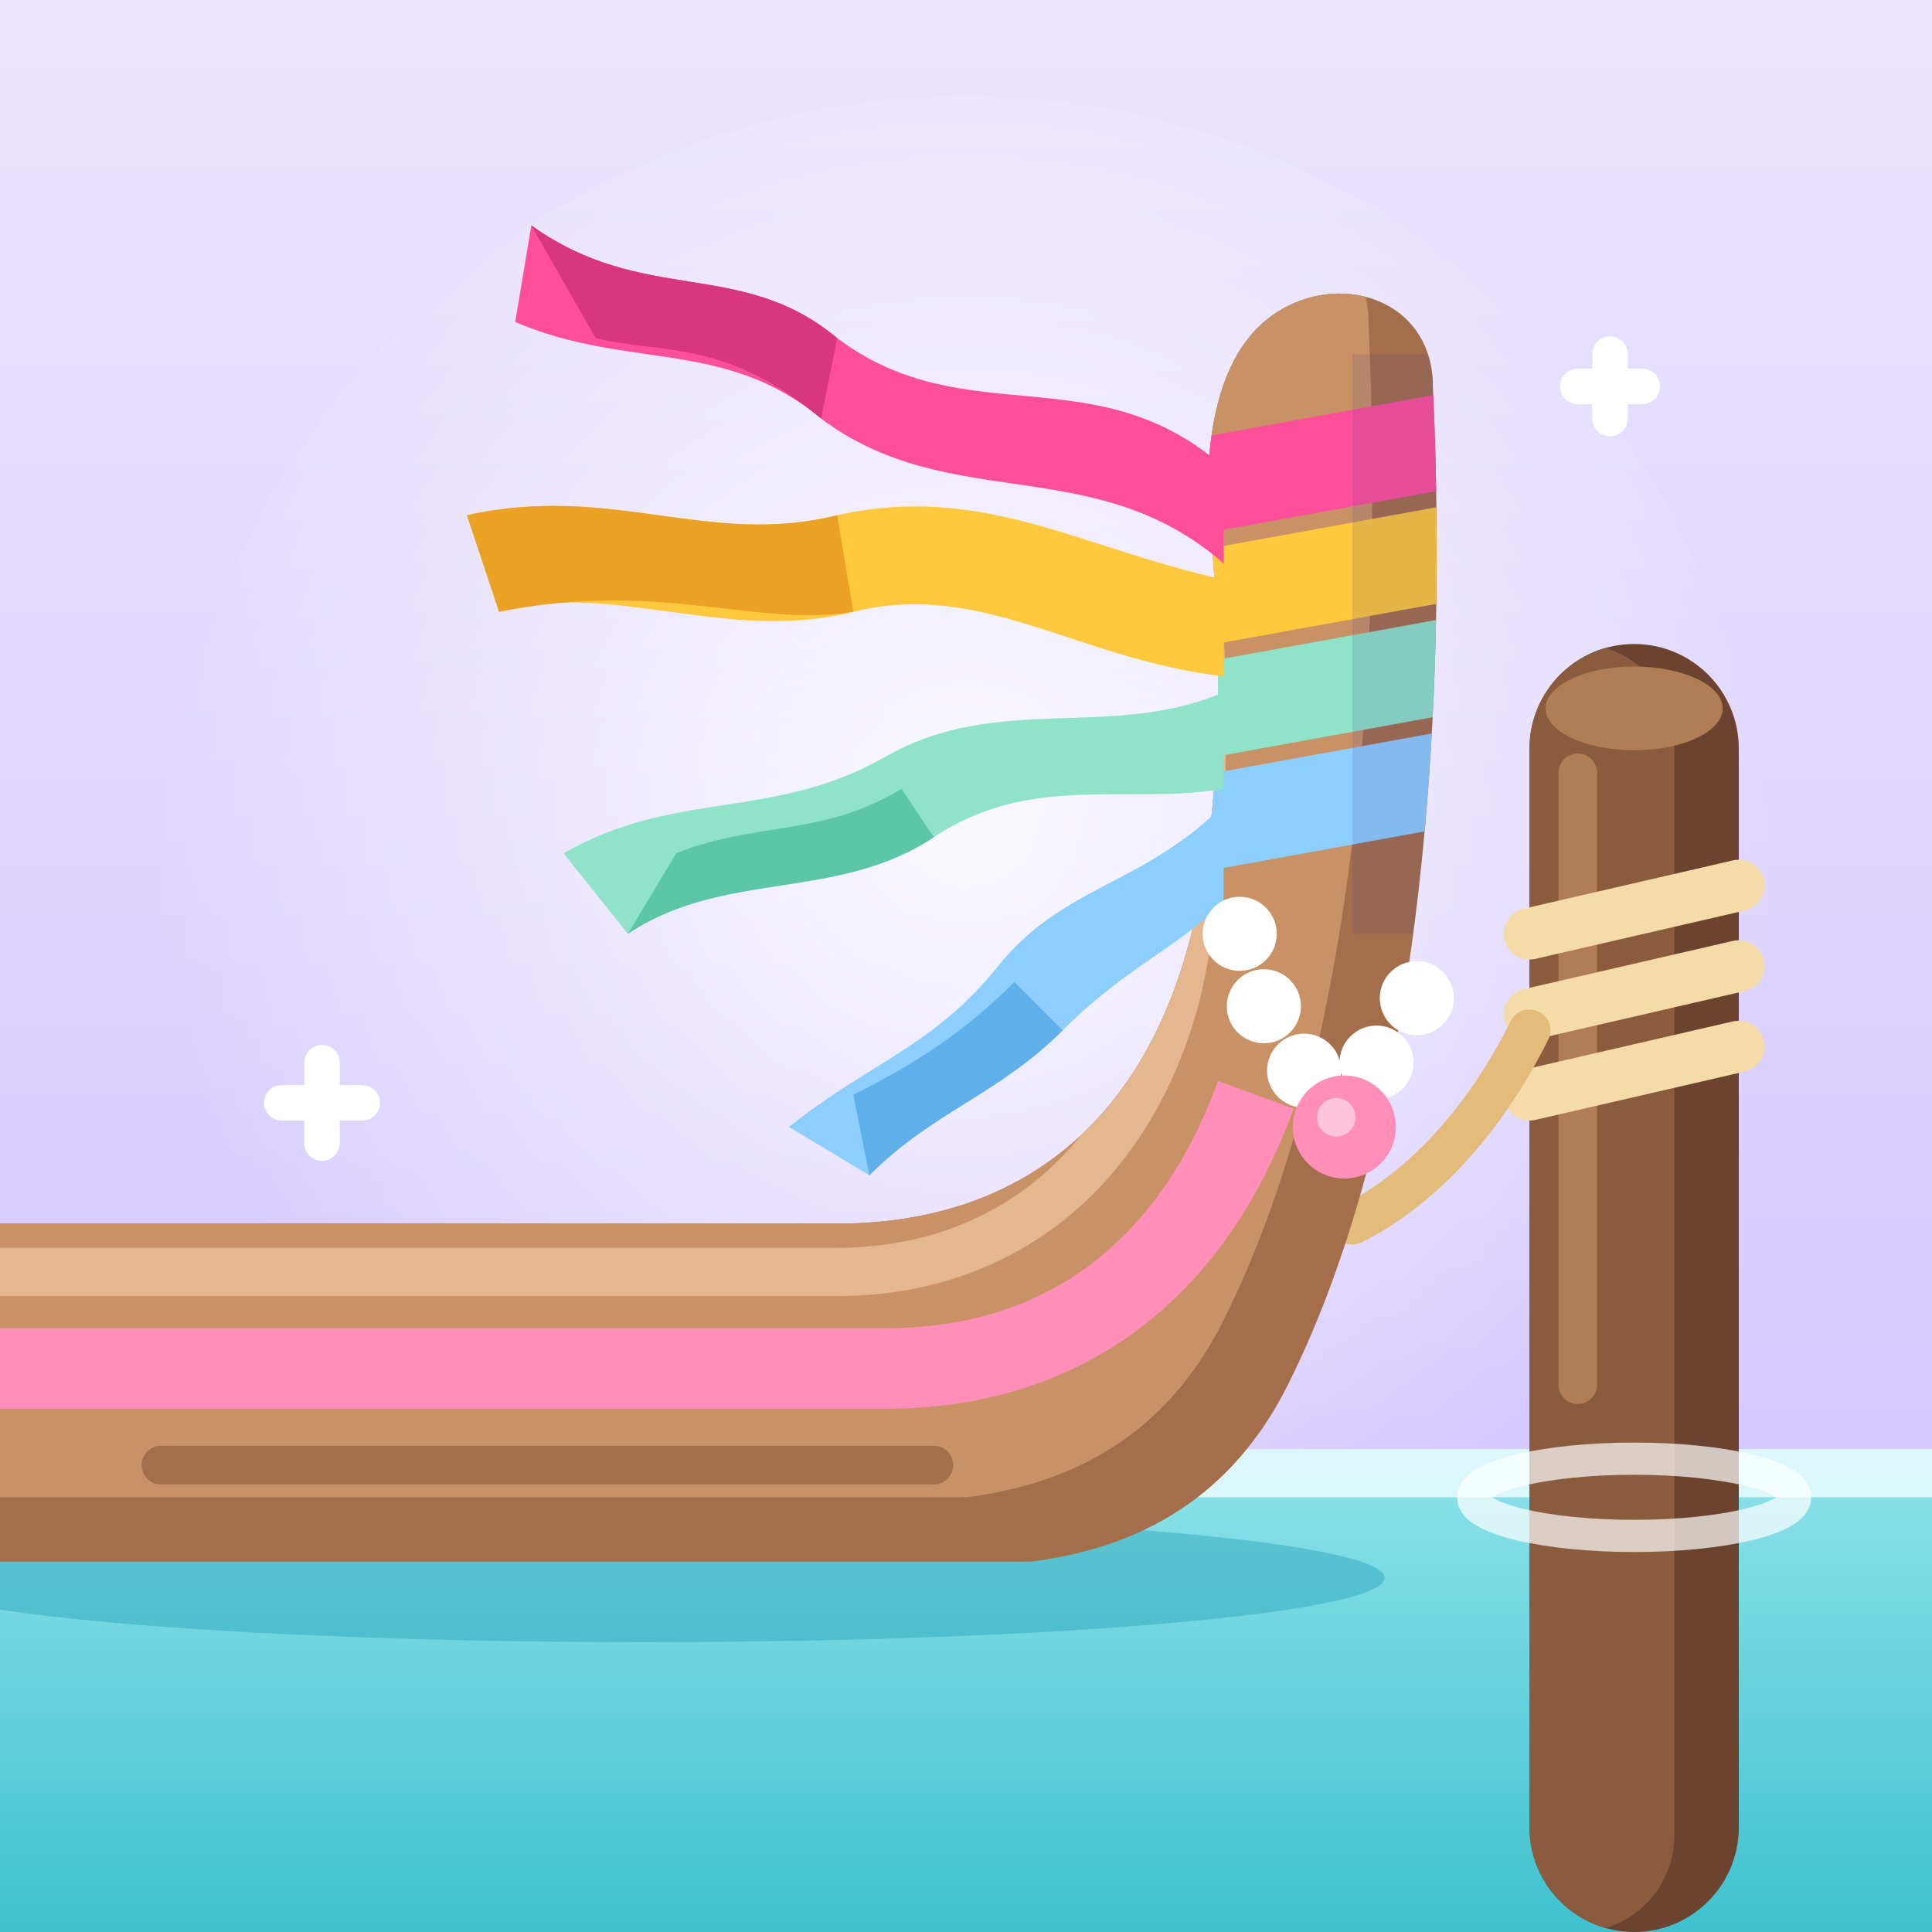
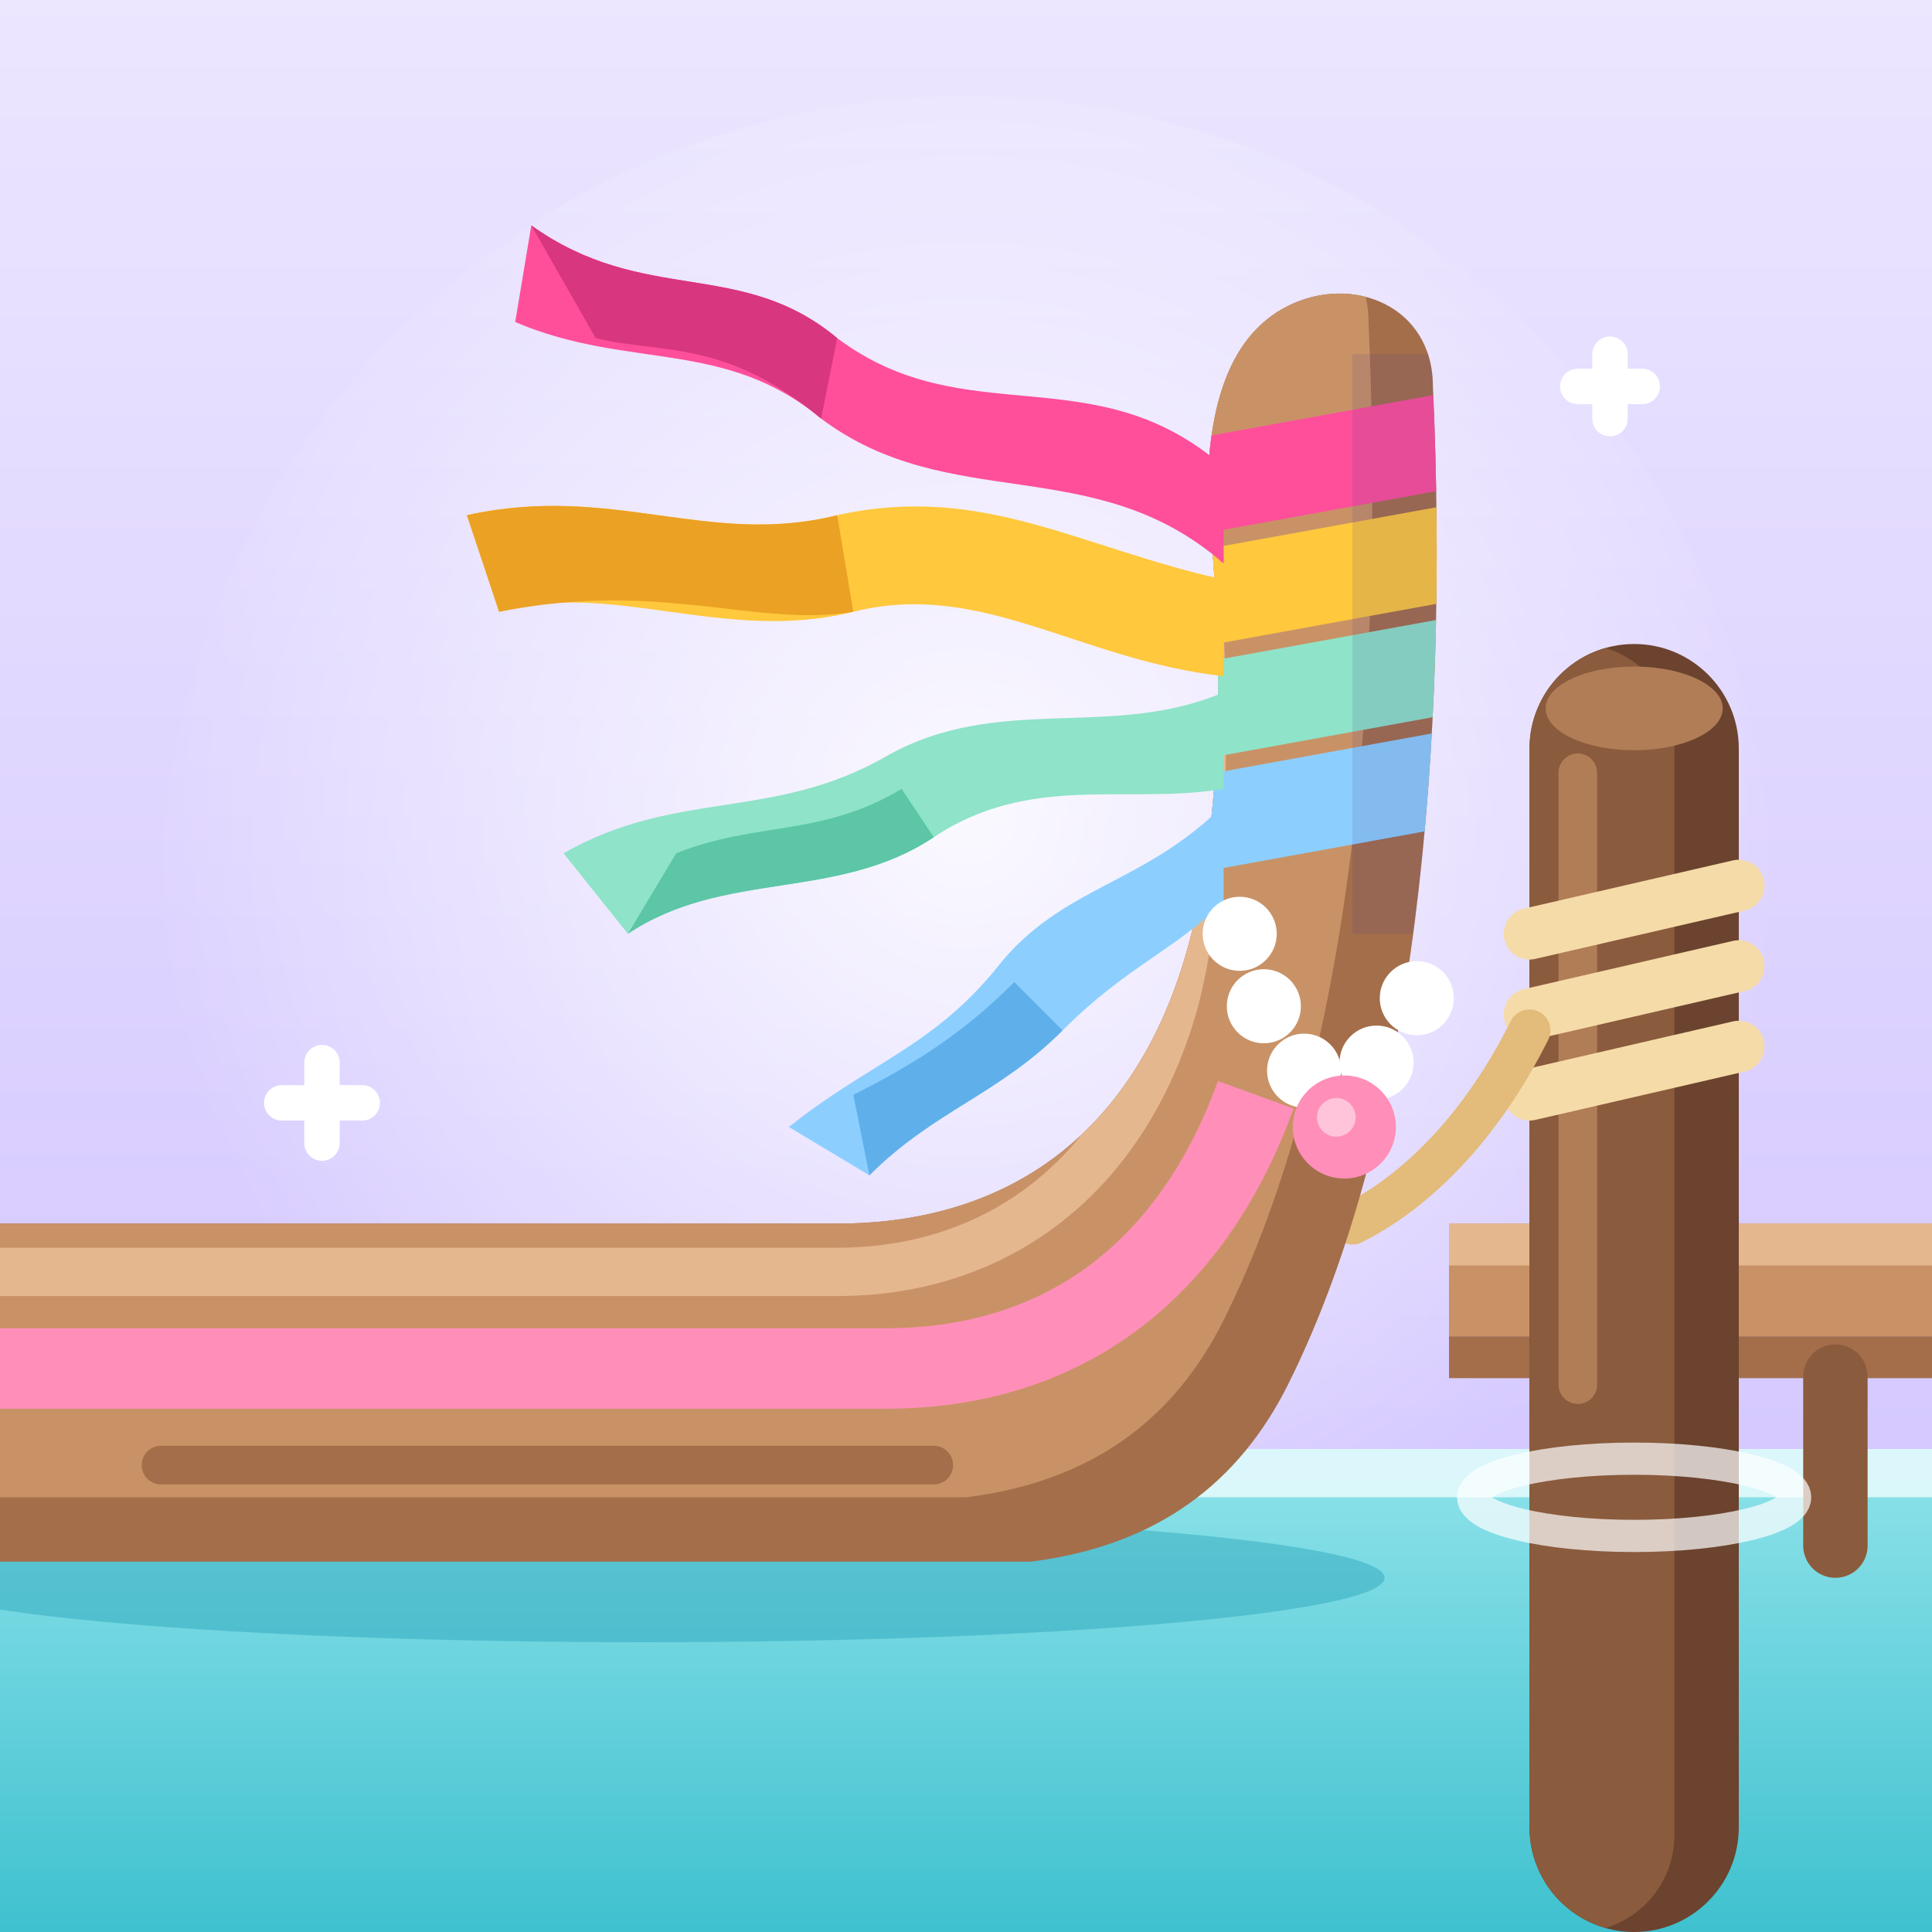
<svg xmlns="http://www.w3.org/2000/svg" viewBox="0 0 120 120">
  <defs>
    <linearGradient id="bg" x1="0" y1="0" x2="0" y2="1">
      <stop offset="0" stop-color="#ece6ff" />
      <stop offset="1" stop-color="#cdbfff" />
    </linearGradient>
    <radialGradient id="glow" cx="0.5" cy="0.45" r="0.5">
      <stop offset="0" stop-color="#fff" stop-opacity="0.85" />
      <stop offset="1" stop-color="#fff" stop-opacity="0" />
    </radialGradient>
    <linearGradient id="sea" x1="0" y1="0" x2="0" y2="1">
      <stop offset="0" stop-color="#8fe3ea" />
      <stop offset="1" stop-color="#3fc1cf" />
    </linearGradient>
    <path id="hullP" d="M-2 76H52C63 76 71 70 74 58C76 50 76 40 75 31C75 26 76 21 80 19C84 17 89 19 89 24C90 46 88 70 80 86C77 92 72 96 64 97H-2Z" />
    <clipPath id="hull">
      <use href="#hullP" />
    </clipPath>
    <clipPath id="post">
      <rect x="95" y="40" width="13" height="80" rx="6.5" />
    </clipPath>
  </defs>
  <rect width="120" height="120" fill="url(#bg)" />
  <circle cx="60" cy="56" r="50" fill="url(#glow)" />
  <rect y="90" width="120" height="30" fill="url(#sea)" />
  <rect y="90" width="120" height="3" fill="#effcff" opacity="0.8" />
  <ellipse cx="40" cy="98" rx="46" ry="4" fill="#1f9cb3" opacity="0.4" />
+   <rect x="90" y="76" width="32" height="7" fill="#c99266" />
+   <rect x="90" y="76" width="32" height="2.6" fill="#e5b78f" />
+   <rect x="90" y="83" width="32" height="2.6" fill="#a46e4b" />
+   <path d="M114 85.5V96" stroke="#8a5b3d" stroke-width="4" stroke-linecap="round" />
  <g clip-path="url(#post)">
    <rect x="95" y="40" width="13" height="80" fill="#6b432e" />
    <rect x="92" y="40" width="12" height="80" rx="6" fill="#8a5b3d" />
    <path d="M98 48V86" stroke="#b17d56" stroke-width="2.4" stroke-linecap="round" />
  </g>
  <ellipse cx="101.5" cy="44" rx="5.5" ry="2.6" fill="#b17d56" />
  <path d="M95 58l13-3M95 63l13-3M95 68l13-3" stroke="#f5dba8" stroke-width="3.2" stroke-linecap="round" />
  <path d="M95 64C92 70 88 74 84 76" fill="none" stroke="#e3bb7a" stroke-width="2.6" stroke-linecap="round" />
  <ellipse cx="101.5" cy="93" rx="10" ry="2.4" fill="none" stroke="#fff" stroke-width="2" opacity="0.7" />
  <g clip-path="url(#hull)">
    <rect x="-2" y="16" width="94" height="84" fill="#a46e4b" />
    <use href="#hullP" fill="#c99266" transform="translate(-4 -4)" />
    <path d="M-2 79H52C62 79 70 73 73 62C75 54 75 42 74 33" fill="none" stroke="#e5b78f" stroke-width="3" stroke-linecap="round" />
    <path d="M-2 85H55C66 85 74 79 78 68" fill="none" stroke="#ff8fb8" stroke-width="5" />
    <path d="M10 91H58" stroke="#a46e4b" stroke-width="2.4" stroke-linecap="round" />
  </g>
  <g clip-path="url(#hull)">
    <path d="M70 28L92 24V30L70 34Z" fill="#ff4f9a" />
    <path d="M70 35L92 31V37L70 41Z" fill="#ffc83d" />
    <path d="M70 42L92 38V44L70 48Z" fill="#8fe3c8" />
    <path d="M70 49L92 45V51L70 55Z" fill="#8ccfff" />
    <rect x="84" y="22" width="8" height="36" fill="#4b3a8c" opacity="0.14" />
  </g>
  <path d="M76 29C68 22 60 27 52 21C46 16 40 19 33 14L32 20C39 23 45 21 51 26C59 32 68 28 76 35Z" fill="#ff4f9a" />
  <path d="M51 26C45 21 41 22 37 21L33 14C40 19 46 16 52 21Z" fill="#d8367f" />
  <path d="M76 36C67 34 61 30 52 32C44 34 38 30 29 32L31 38C38 36 45 40 53 38C61 36 67 41 76 42Z" fill="#ffc83d" />
  <path d="M53 38C47 39 41 36 31 38L29 32C38 30 44 34 52 32Z" fill="#eba123" />
  <path d="M76 43C69 46 62 43 55 47C48 51 42 49 35 53L39 58C45 54 52 56 58 52C64 48 70 50 76 49Z" fill="#8fe3c8" />
  <path d="M58 52C52 56 45 54 39 58L42 53C47 51 51 52 56 49Z" fill="#5cc6a6" />
  <path d="M76 50C71 55 66 55 62 60C58 65 54 66 49 70L54 73C58 69 62 68 66 64C70 60 73 59 76 56Z" fill="#8ccfff" />
  <path d="M66 64C62 68 58 69 54 73L53 68C57 66 60 64 63 61Z" fill="#5fb0ea" />
  <g fill="#fff">
    <circle cx="77" cy="58" r="2.3" />
    <circle cx="78.5" cy="62.5" r="2.3" />
    <circle cx="81" cy="66.5" r="2.3" />
    <circle cx="85.5" cy="66" r="2.3" />
    <circle cx="88" cy="62" r="2.3" />
  </g>
  <circle cx="83.5" cy="70" r="3.2" fill="#ff8fb8" />
  <circle cx="83" cy="69.4" r="1.2" fill="#ffc4da" />
  <path d="M20 66v5M17.5 68.5h5M100 22v4M98 24h4" stroke="#fff" stroke-width="2.2" stroke-linecap="round" />
</svg>
